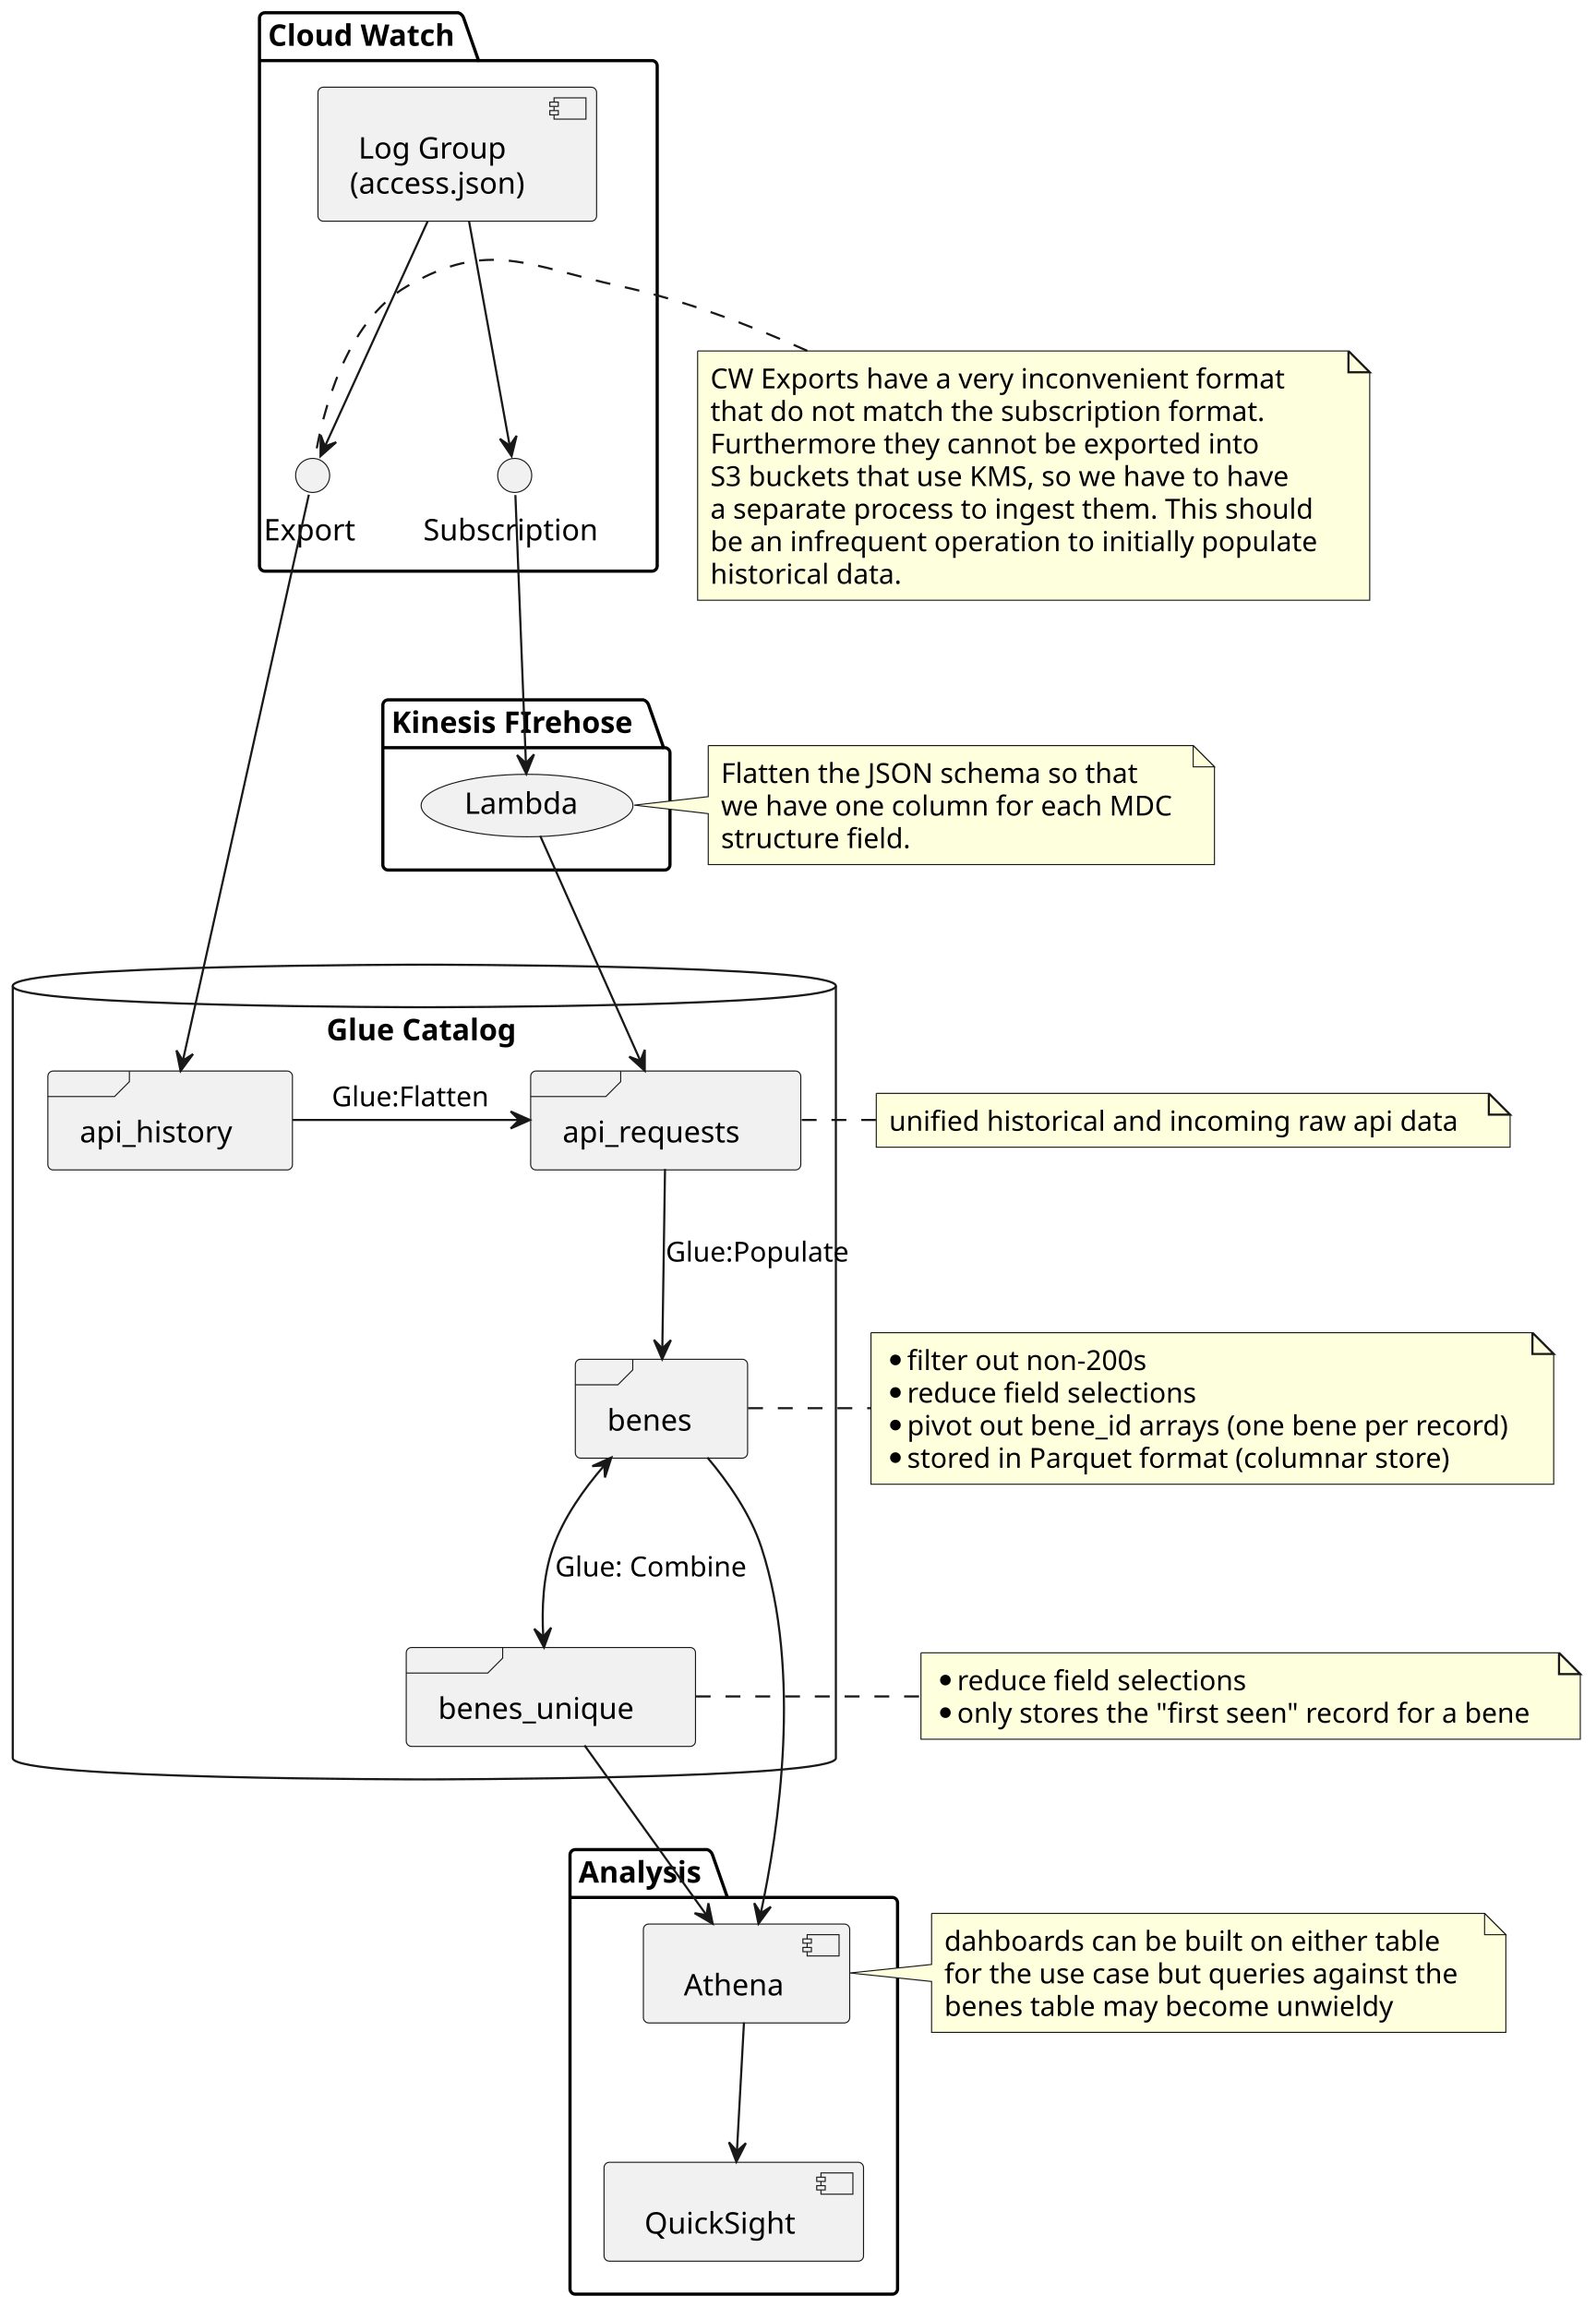
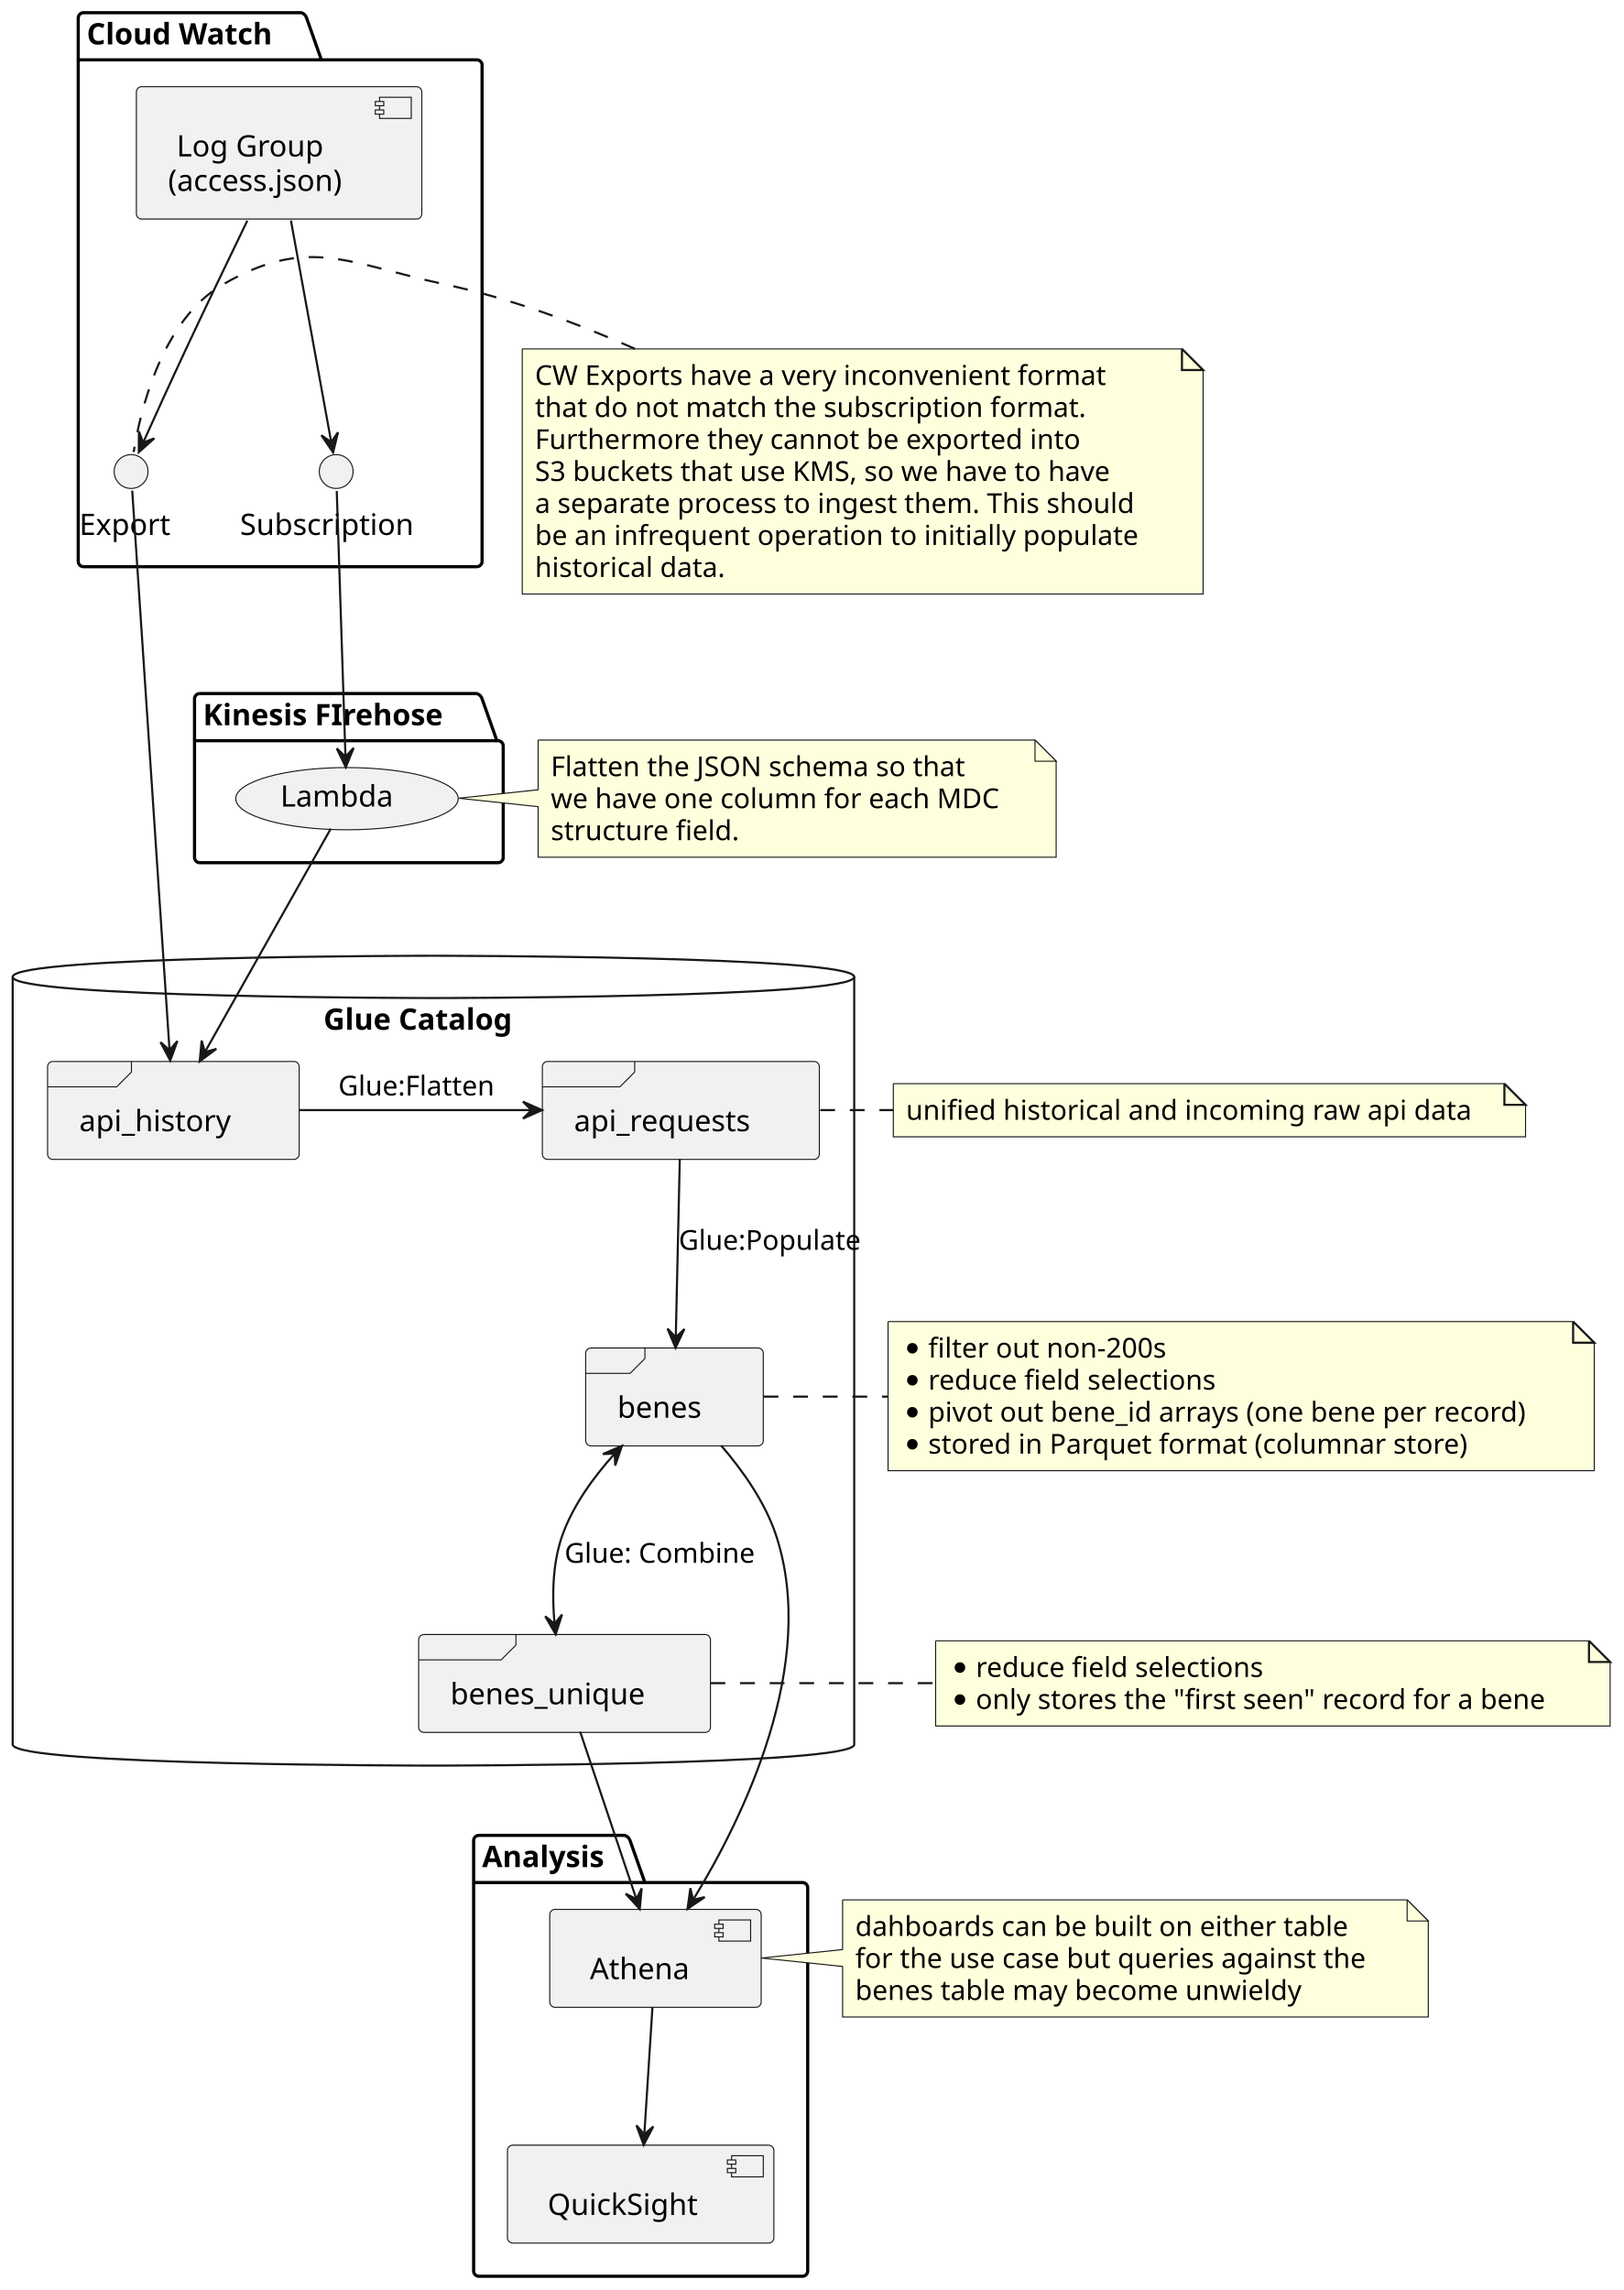
- <svg xmlns="http://www.w3.org/2000/svg" contentStyleType="text/css" height="1085px" preserveAspectRatio="none" style="width:750px;height:1085px;background:#FFFFFF;" version="1.1" viewBox="0 0 750 1085" width="750px" zoomAndPan="magnify">
+ <svg xmlns="http://www.w3.org/2000/svg" contentStyleType="text/css" height="1083px" preserveAspectRatio="none" style="width:768px;height:1083px;background:#FFFFFF;" version="1.1" viewBox="0 0 768 1083" width="768px" zoomAndPan="magnify">
  <defs />
  <g>
    <g id="cluster_Glue Catalog">
-       <path d="M6,463.5 C6,453.5 199.5,453.5 199.5,453.5 C199.5,453.5 393,453.5 393,463.5 L393,826.5 C393,836.5 199.5,836.5 199.5,836.5 C199.5,836.5 6,836.5 6,826.5 L6,463.5 " style="stroke:#181818;stroke-width:1.0;fill:none;" />
-       <path d="M6,463.5 C6,473.5 199.5,473.5 199.5,473.5 C199.5,473.5 393,473.5 393,463.5 " fill="none" style="stroke:#181818;stroke-width:1.0;" />
-       <text fill="#000000" font-family="sans-serif" font-size="14" font-weight="bold" lengthAdjust="spacing" textLength="92" x="153.5" y="489.035">Glue Catalog</text>
+       <path d="M6,462 C6,452 205,452 205,452 C205,452 404,452 404,462 L404,825 C404,835 205,835 205,835 C205,835 6,835 6,825 L6,462 " style="stroke:#181818;stroke-width:1.0;fill:none;" />
+       <path d="M6,462 C6,472 205,472 205,472 C205,472 404,472 404,462 " fill="none" style="stroke:#181818;stroke-width:1.0;" />
+       <text fill="#000000" font-family="sans-serif" font-size="14" font-weight="bold" lengthAdjust="spacing" textLength="104" x="153" y="486.995">Glue Catalog</text>
    </g>
    <g id="cluster_Cloud Watch">
-       <path d="M124.5,6 L215.5,6 A3.75,3.75 0 0 1 218,8.5 L225,28.488 L306.5,28.488 A2.5,2.5 0 0 1 309,30.988 L309,266 A2.5,2.5 0 0 1 306.5,268.5 L124.5,268.5 A2.5,2.5 0 0 1 122,266 L122,8.5 A2.5,2.5 0 0 1 124.5,6 " style="stroke:#000000;stroke-width:1.5;fill:none;" />
-       <line style="stroke:#000000;stroke-width:1.5;fill:none;" x1="122" x2="225" y1="28.488" y2="28.488" />
-       <text fill="#000000" font-family="sans-serif" font-size="14" font-weight="bold" lengthAdjust="spacing" textLength="90" x="126" y="21.535">Cloud Watch</text>
+       <path d="M39.5,6 L142.5,6 A3.75,3.75 0 0 1 145,8.5 L152,28.297 L225.5,28.297 A2.5,2.5 0 0 1 228,30.797 L228,265.5 A2.5,2.5 0 0 1 225.5,268 L39.5,268 A2.5,2.5 0 0 1 37,265.5 L37,8.5 A2.5,2.5 0 0 1 39.5,6 " style="stroke:#000000;stroke-width:1.5;fill:none;" />
+       <line style="stroke:#000000;stroke-width:1.5;fill:none;" x1="37" x2="152" y1="28.297" y2="28.297" />
+       <text fill="#000000" font-family="sans-serif" font-size="14" font-weight="bold" lengthAdjust="spacing" textLength="102" x="41" y="20.995">Cloud Watch</text>
    </g>
    <g id="cluster_Kinesis FIrehose">
-       <path d="M182.5,329 L302.5,329 A3.75,3.75 0 0 1 305,331.5 L312,351.488 L312.5,351.488 A2.5,2.5 0 0 1 315,353.988 L315,406.5 A2.5,2.5 0 0 1 312.5,409 L182.5,409 A2.5,2.5 0 0 1 180,406.5 L180,331.5 A2.5,2.5 0 0 1 182.5,329 " style="stroke:#000000;stroke-width:1.5;fill:none;" />
-       <line style="stroke:#000000;stroke-width:1.5;fill:none;" x1="180" x2="312" y1="351.488" y2="351.488" />
-       <text fill="#000000" font-family="sans-serif" font-size="14" font-weight="bold" lengthAdjust="spacing" textLength="119" x="184" y="344.535">Kinesis FIrehose</text>
+       <path d="M94.5,328 L225.5,328 A3.75,3.75 0 0 1 228,330.5 L235,350.297 L235.5,350.297 A2.5,2.5 0 0 1 238,352.797 L238,405.5 A2.5,2.5 0 0 1 235.5,408 L94.5,408 A2.5,2.5 0 0 1 92,405.5 L92,330.5 A2.5,2.5 0 0 1 94.5,328 " style="stroke:#000000;stroke-width:1.5;fill:none;" />
+       <line style="stroke:#000000;stroke-width:1.5;fill:none;" x1="92" x2="235" y1="350.297" y2="350.297" />
+       <text fill="#000000" font-family="sans-serif" font-size="14" font-weight="bold" lengthAdjust="spacing" textLength="130" x="96" y="342.995">Kinesis FIrehose</text>
    </g>
    <g id="cluster_Analysis">
-       <path d="M270.5,869.5 L332.5,869.5 A3.75,3.75 0 0 1 335,872 L342,891.988 L419.5,891.988 A2.5,2.5 0 0 1 422,894.488 L422,1076 A2.5,2.5 0 0 1 419.5,1078.5 L270.5,1078.5 A2.5,2.5 0 0 1 268,1076 L268,872 A2.5,2.5 0 0 1 270.5,869.5 " style="stroke:#000000;stroke-width:1.5;fill:none;" />
-       <line style="stroke:#000000;stroke-width:1.5;fill:none;" x1="268" x2="342" y1="891.988" y2="891.988" />
-       <text fill="#000000" font-family="sans-serif" font-size="14" font-weight="bold" lengthAdjust="spacing" textLength="61" x="272" y="885.035">Analysis</text>
+       <path d="M226.5,868 L295.5,868 A3.75,3.75 0 0 1 298,870.5 L305,890.297 L379.5,890.297 A2.5,2.5 0 0 1 382,892.797 L382,1074 A2.5,2.5 0 0 1 379.5,1076.5 L226.5,1076.5 A2.5,2.5 0 0 1 224,1074 L224,870.5 A2.5,2.5 0 0 1 226.5,868 " style="stroke:#000000;stroke-width:1.5;fill:none;" />
+       <line style="stroke:#000000;stroke-width:1.5;fill:none;" x1="224" x2="305" y1="890.297" y2="890.297" />
+       <text fill="#000000" font-family="sans-serif" font-size="14" font-weight="bold" lengthAdjust="spacing" textLength="68" x="228" y="882.995">Analysis</text>
    </g>
    <g id="elem_api_history">
-       <rect fill="#F1F1F1" height="46.488" rx="2.5" ry="2.5" style="stroke:#181818;stroke-width:0.5;" width="115" x="22.5" y="503.5" />
-       <path d="M60.833,503.5 L60.833,508.5 L53.833,515.5 L22.5,515.5 " fill="none" style="stroke:#181818;stroke-width:0.5;" />
-       <text fill="#000000" font-family="sans-serif" font-size="14" lengthAdjust="spacing" textLength="75" x="37.5" y="537.035">api_history</text>
+       <rect fill="#F1F1F1" height="46.297" rx="2.5" ry="2.5" style="stroke:#181818;stroke-width:0.5;" width="119" x="22.5" y="502" />
+       <path d="M62.167,502 L62.167,507 L55.167,514 L22.5,514 " fill="none" style="stroke:#181818;stroke-width:0.5;" />
+       <text fill="#000000" font-family="sans-serif" font-size="14" lengthAdjust="spacing" textLength="79" x="37.5" y="534.995">api_history</text>
    </g>
    <g id="elem_api_requests">
-       <rect fill="#F1F1F1" height="46.488" rx="2.5" ry="2.5" style="stroke:#181818;stroke-width:0.5;" width="127" x="249.5" y="503.5" />
-       <path d="M291.833,503.5 L291.833,508.5 L284.833,515.5 L249.5,515.5 " fill="none" style="stroke:#181818;stroke-width:0.5;" />
-       <text fill="#000000" font-family="sans-serif" font-size="14" lengthAdjust="spacing" textLength="87" x="264.5" y="537.035">api_requests</text>
+       <rect fill="#F1F1F1" height="46.297" rx="2.5" ry="2.5" style="stroke:#181818;stroke-width:0.5;" width="131" x="256.5" y="502" />
+       <path d="M300.167,502 L300.167,507 L293.167,514 L256.5,514 " fill="none" style="stroke:#181818;stroke-width:0.5;" />
+       <text fill="#000000" font-family="sans-serif" font-size="14" lengthAdjust="spacing" textLength="91" x="271.5" y="534.995">api_requests</text>
    </g>
    <g id="elem_benes">
-       <rect fill="#F1F1F1" height="46.488" rx="2.5" ry="2.5" style="stroke:#181818;stroke-width:0.5;" width="81" x="270.5" y="639" />
-       <path d="M297.5,639 L297.5,644 L290.5,651 L270.5,651 " fill="none" style="stroke:#181818;stroke-width:0.5;" />
-       <text fill="#000000" font-family="sans-serif" font-size="14" lengthAdjust="spacing" textLength="41" x="285.5" y="672.535">benes</text>
+       <rect fill="#F1F1F1" height="46.297" rx="2.5" ry="2.5" style="stroke:#181818;stroke-width:0.5;" width="84" x="277" y="637.5" />
+       <path d="M305,637.5 L305,642.5 L298,649.5 L277,649.5 " fill="none" style="stroke:#181818;stroke-width:0.5;" />
+       <text fill="#000000" font-family="sans-serif" font-size="14" lengthAdjust="spacing" textLength="44" x="292" y="670.495">benes</text>
    </g>
    <g id="elem_benes_unique">
-       <rect fill="#F1F1F1" height="46.488" rx="2.5" ry="2.5" style="stroke:#181818;stroke-width:0.5;" width="136" x="191" y="774.5" />
-       <path d="M236.333,774.5 L236.333,779.5 L229.333,786.5 L191,786.5 " fill="none" style="stroke:#181818;stroke-width:0.5;" />
-       <text fill="#000000" font-family="sans-serif" font-size="14" lengthAdjust="spacing" textLength="96" x="206" y="808.035">benes_unique</text>
+       <rect fill="#F1F1F1" height="46.297" rx="2.5" ry="2.5" style="stroke:#181818;stroke-width:0.5;" width="138" x="198" y="773" />
+       <path d="M244,773 L244,778 L237,785 L198,785 " fill="none" style="stroke:#181818;stroke-width:0.5;" />
+       <text fill="#000000" font-family="sans-serif" font-size="14" lengthAdjust="spacing" textLength="98" x="213" y="805.995">benes_unique</text>
    </g>
    <g id="elem_L">
-       <rect fill="#F1F1F1" height="62.977" rx="2.5" ry="2.5" style="stroke:#181818;stroke-width:0.5;" width="131" x="149.5" y="41" />
-       <rect fill="#F1F1F1" height="10" style="stroke:#181818;stroke-width:0.5;" width="15" x="260.5" y="46" />
-       <rect fill="#F1F1F1" height="2" style="stroke:#181818;stroke-width:0.5;" width="4" x="258.5" y="48" />
-       <rect fill="#F1F1F1" height="2" style="stroke:#181818;stroke-width:0.5;" width="4" x="258.5" y="52" />
-       <text fill="#000000" font-family="sans-serif" font-size="14" lengthAdjust="spacing" textLength="72" x="168.5" y="74.535">Log Group</text>
-       <text fill="#000000" font-family="sans-serif" font-size="14" lengthAdjust="spacing" textLength="87" x="164.5" y="91.023">(access.json)</text>
+       <rect fill="#F1F1F1" height="62.594" rx="2.5" ry="2.5" style="stroke:#181818;stroke-width:0.5;" width="135" x="64.5" y="41" />
+       <rect fill="#F1F1F1" height="10" style="stroke:#181818;stroke-width:0.5;" width="15" x="179.5" y="46" />
+       <rect fill="#F1F1F1" height="2" style="stroke:#181818;stroke-width:0.5;" width="4" x="177.5" y="48" />
+       <rect fill="#F1F1F1" height="2" style="stroke:#181818;stroke-width:0.5;" width="4" x="177.5" y="52" />
+       <text fill="#000000" font-family="sans-serif" font-size="14" lengthAdjust="spacing" textLength="74" x="83.5" y="73.995">Log Group</text>
+       <text fill="#000000" font-family="sans-serif" font-size="14" lengthAdjust="spacing" textLength="91" x="79.5" y="90.292">(access.json)</text>
    </g>
    <g id="elem_Export">
-       <ellipse cx="147" cy="223.5" fill="#F1F1F1" rx="8" ry="8" style="stroke:#181818;stroke-width:0.5;" />
-       <text fill="#000000" font-family="sans-serif" font-size="14" lengthAdjust="spacing" textLength="46" x="124" y="254.035">Export</text>
+       <ellipse cx="62" cy="223" fill="#F1F1F1" rx="8" ry="8" style="stroke:#181818;stroke-width:0.5;" />
+       <text fill="#000000" font-family="sans-serif" font-size="14" lengthAdjust="spacing" textLength="49" x="37.5" y="252.995">Export</text>
    </g>
    <g id="elem_Subscription">
-       <ellipse cx="242" cy="223.5" fill="#F1F1F1" rx="8" ry="8" style="stroke:#181818;stroke-width:0.5;" />
-       <text fill="#000000" font-family="sans-serif" font-size="14" lengthAdjust="spacing" textLength="86" x="199" y="254.035">Subscription</text>
+       <ellipse cx="159" cy="223" fill="#F1F1F1" rx="8" ry="8" style="stroke:#181818;stroke-width:0.5;" />
+       <text fill="#000000" font-family="sans-serif" font-size="14" lengthAdjust="spacing" textLength="91" x="113.5" y="252.995">Subscription</text>
    </g>
    <g id="elem_Lambda">
-       <ellipse cx="247.797" cy="378.691" fill="#F1F1F1" rx="49.797" ry="14.691" style="stroke:#181818;stroke-width:0.5;" />
-       <text fill="#000000" font-family="sans-serif" font-size="14" lengthAdjust="spacing" textLength="54" x="218.354" y="382.592">Lambda</text>
+       <ellipse cx="164.101" cy="377.715" fill="#F1F1F1" rx="52.601" ry="14.715" style="stroke:#181818;stroke-width:0.5;" />
+       <text fill="#000000" font-family="sans-serif" font-size="14" lengthAdjust="spacing" textLength="57" x="132.601" y="381.463">Lambda</text>
    </g>
    <g id="elem_A">
-       <rect fill="#F1F1F1" height="46.488" rx="2.5" ry="2.5" style="stroke:#181818;stroke-width:0.5;" width="97" x="302.5" y="904.5" />
-       <rect fill="#F1F1F1" height="10" style="stroke:#181818;stroke-width:0.5;" width="15" x="379.5" y="909.5" />
-       <rect fill="#F1F1F1" height="2" style="stroke:#181818;stroke-width:0.5;" width="4" x="377.5" y="911.5" />
-       <rect fill="#F1F1F1" height="2" style="stroke:#181818;stroke-width:0.5;" width="4" x="377.5" y="915.5" />
-       <text fill="#000000" font-family="sans-serif" font-size="14" lengthAdjust="spacing" textLength="49" x="321.5" y="938.035">Athena</text>
+       <rect fill="#F1F1F1" height="46.297" rx="2.5" ry="2.5" style="stroke:#181818;stroke-width:0.5;" width="100" x="260" y="903" />
+       <rect fill="#F1F1F1" height="10" style="stroke:#181818;stroke-width:0.5;" width="15" x="340" y="908" />
+       <rect fill="#F1F1F1" height="2" style="stroke:#181818;stroke-width:0.5;" width="4" x="338" y="910" />
+       <rect fill="#F1F1F1" height="2" style="stroke:#181818;stroke-width:0.5;" width="4" x="338" y="914" />
+       <text fill="#000000" font-family="sans-serif" font-size="14" lengthAdjust="spacing" textLength="52" x="279" y="935.995">Athena</text>
    </g>
    <g id="elem_ QuickSight ">
-       <rect fill="#F1F1F1" height="46.488" rx="2.5" ry="2.5" style="stroke:#181818;stroke-width:0.5;" width="122" x="284" y="1016.5" />
-       <rect fill="#F1F1F1" height="10" style="stroke:#181818;stroke-width:0.5;" width="15" x="386" y="1021.5" />
-       <rect fill="#F1F1F1" height="2" style="stroke:#181818;stroke-width:0.5;" width="4" x="384" y="1023.5" />
-       <rect fill="#F1F1F1" height="2" style="stroke:#181818;stroke-width:0.5;" width="4" x="384" y="1027.5" />
-       <text fill="#000000" font-family="sans-serif" font-size="14" lengthAdjust="spacing" textLength="74" x="303" y="1050.035">QuickSight</text>
+       <rect fill="#F1F1F1" height="46.297" rx="2.5" ry="2.5" style="stroke:#181818;stroke-width:0.5;" width="126" x="240" y="1014.5" />
+       <rect fill="#F1F1F1" height="10" style="stroke:#181818;stroke-width:0.5;" width="15" x="346" y="1019.5" />
+       <rect fill="#F1F1F1" height="2" style="stroke:#181818;stroke-width:0.5;" width="4" x="344" y="1021.5" />
+       <rect fill="#F1F1F1" height="2" style="stroke:#181818;stroke-width:0.5;" width="4" x="344" y="1025.5" />
+       <text fill="#000000" font-family="sans-serif" font-size="14" lengthAdjust="spacing" textLength="78" x="259" y="1047.495">QuickSight</text>
    </g>
-     <g id="elem_GMN22">
-       <path d="M412,514 L412,539.311 L710,539.311 L710,524 L700,514 L412,514 " fill="#FEFFDD" style="stroke:#181818;stroke-width:0.5;" />
-       <path d="M700,514 L700,524 L710,524 L700,514 " fill="#FEFFDD" style="stroke:#181818;stroke-width:1.0;" />
-       <text fill="#000000" font-family="sans-serif" font-size="13" lengthAdjust="spacing" textLength="277" x="418" y="531.568">unified historical and incoming raw api data</text>
+     <g id="elem_GMN2641175">
+       <path d="M422.5,512.5 L422.5,537.633 L721.5,537.633 L721.5,522.5 L711.5,512.5 L422.5,512.5 " fill="#FEFFDD" style="stroke:#181818;stroke-width:0.5;" />
+       <path d="M711.5,512.5 L711.5,522.5 L721.5,522.5 L711.5,512.5 " fill="#FEFFDD" style="stroke:#181818;stroke-width:1.0;" />
+       <text fill="#000000" font-family="sans-serif" font-size="13" lengthAdjust="spacing" textLength="278" x="428.5" y="529.567">unified historical and incoming raw api data</text>
    </g>
-     <g id="elem_GMN25">
-       <path d="M409.5,626.5 L409.5,697.742 L730.5,697.742 L730.5,636.5 L720.5,626.5 L409.5,626.5 " fill="#FEFFDD" style="stroke:#181818;stroke-width:0.5;" />
-       <path d="M720.5,626.5 L720.5,636.5 L730.5,636.5 L720.5,626.5 " fill="#FEFFDD" style="stroke:#181818;stroke-width:1.0;" />
-       <ellipse cx="421" cy="639.311" fill="#000000" rx="2.5" ry="2.5" style="stroke:#000000;stroke-width:0.0;" />
-       <text fill="#000000" font-family="sans-serif" font-size="13" lengthAdjust="spacing" textLength="122" x="426.5" y="644.068">filter out non-200s</text>
-       <ellipse cx="421" cy="654.621" fill="#000000" rx="2.5" ry="2.5" style="stroke:#000000;stroke-width:0.0;" />
-       <text fill="#000000" font-family="sans-serif" font-size="13" lengthAdjust="spacing" textLength="142" x="426.5" y="659.379">reduce field selections</text>
-       <ellipse cx="421" cy="669.932" fill="#000000" rx="2.5" ry="2.5" style="stroke:#000000;stroke-width:0.0;" />
-       <text fill="#000000" font-family="sans-serif" font-size="13" lengthAdjust="spacing" textLength="289" x="426.5" y="674.689">pivot out bene_id arrays (one bene per record)</text>
-       <ellipse cx="421" cy="685.242" fill="#000000" rx="2.5" ry="2.5" style="stroke:#000000;stroke-width:0.0;" />
-       <text fill="#000000" font-family="sans-serif" font-size="13" lengthAdjust="spacing" textLength="260" x="426.5" y="690">stored in Parquet format (columnar store)</text>
+     <g id="elem_GMN2641178">
+       <path d="M420,625 L420,695.531 L754,695.531 L754,635 L744,625 L420,625 " fill="#FEFFDD" style="stroke:#181818;stroke-width:0.5;" />
+       <path d="M744,625 L744,635 L754,635 L744,625 " fill="#FEFFDD" style="stroke:#181818;stroke-width:1.0;" />
+       <ellipse cx="431.5" cy="637.633" fill="#000000" rx="2.5" ry="2.5" style="stroke:#000000;stroke-width:0.0;" />
+       <text fill="#000000" font-family="sans-serif" font-size="13" lengthAdjust="spacing" textLength="118" x="439" y="642.067">filter out non-200s</text>
+       <ellipse cx="431.5" cy="652.766" fill="#000000" rx="2.5" ry="2.5" style="stroke:#000000;stroke-width:0.0;" />
+       <text fill="#000000" font-family="sans-serif" font-size="13" lengthAdjust="spacing" textLength="143" x="439" y="657.2">reduce field selections</text>
+       <ellipse cx="431.5" cy="667.898" fill="#000000" rx="2.5" ry="2.5" style="stroke:#000000;stroke-width:0.0;" />
+       <text fill="#000000" font-family="sans-serif" font-size="13" lengthAdjust="spacing" textLength="300" x="439" y="672.332">pivot out bene_id arrays (one bene per record)</text>
+       <ellipse cx="431.5" cy="683.031" fill="#000000" rx="2.5" ry="2.5" style="stroke:#000000;stroke-width:0.0;" />
+       <text fill="#000000" font-family="sans-serif" font-size="13" lengthAdjust="spacing" textLength="269" x="439" y="687.465">stored in Parquet format (columnar store)</text>
    </g>
-     <g id="elem_GMN28">
-       <path d="M433,777 L433,817.621 L743,817.621 L743,787 L733,777 L433,777 " fill="#FEFFDD" style="stroke:#181818;stroke-width:0.5;" />
-       <path d="M733,777 L733,787 L743,787 L733,777 " fill="#FEFFDD" style="stroke:#181818;stroke-width:1.0;" />
-       <ellipse cx="444.5" cy="789.811" fill="#000000" rx="2.5" ry="2.5" style="stroke:#000000;stroke-width:0.0;" />
-       <text fill="#000000" font-family="sans-serif" font-size="13" lengthAdjust="spacing" textLength="142" x="450" y="794.568">reduce field selections</text>
-       <ellipse cx="444.5" cy="805.121" fill="#000000" rx="2.5" ry="2.5" style="stroke:#000000;stroke-width:0.0;" />
-       <text fill="#000000" font-family="sans-serif" font-size="13" lengthAdjust="spacing" textLength="278" x="450" y="809.879">only stores the "first seen" record for a bene</text>
+     <g id="elem_GMN2641181">
+       <path d="M442.5,776 L442.5,816.266 L761.5,816.266 L761.5,786 L751.5,776 L442.5,776 " fill="#FEFFDD" style="stroke:#181818;stroke-width:0.5;" />
+       <path d="M751.5,776 L751.5,786 L761.5,786 L751.5,776 " fill="#FEFFDD" style="stroke:#181818;stroke-width:1.0;" />
+       <ellipse cx="454" cy="788.633" fill="#000000" rx="2.5" ry="2.5" style="stroke:#000000;stroke-width:0.0;" />
+       <text fill="#000000" font-family="sans-serif" font-size="13" lengthAdjust="spacing" textLength="143" x="461.5" y="793.067">reduce field selections</text>
+       <ellipse cx="454" cy="803.766" fill="#000000" rx="2.5" ry="2.5" style="stroke:#000000;stroke-width:0.0;" />
+       <text fill="#000000" font-family="sans-serif" font-size="13" lengthAdjust="spacing" textLength="285" x="461.5" y="808.2">only stores the "first seen" record for a bene</text>
    </g>
-     <g id="elem_GMN38">
-       <path d="M328,165 L328,282.174 L644,282.174 L644,175 L634,165 L328,165 " fill="#FEFFDD" style="stroke:#181818;stroke-width:0.5;" />
-       <path d="M634,165 L634,175 L644,175 L634,165 " fill="#FEFFDD" style="stroke:#181818;stroke-width:1.0;" />
-       <text fill="#000000" font-family="sans-serif" font-size="13" lengthAdjust="spacing" textLength="277" x="334" y="182.568">CW Exports have a very inconvenient format</text>
-       <text fill="#000000" font-family="sans-serif" font-size="13" lengthAdjust="spacing" textLength="270" x="334" y="197.879">that do not match the subscription format.</text>
-       <text fill="#000000" font-family="sans-serif" font-size="13" lengthAdjust="spacing" textLength="263" x="334" y="213.19">Furthermore they cannot be exported into</text>
-       <text fill="#000000" font-family="sans-serif" font-size="13" lengthAdjust="spacing" textLength="281" x="334" y="228.5">S3 buckets that use KMS, so we have to have</text>
-       <text fill="#000000" font-family="sans-serif" font-size="13" lengthAdjust="spacing" textLength="295" x="334" y="243.81">a separate process to ingest them. This should</text>
-       <text fill="#000000" font-family="sans-serif" font-size="13" lengthAdjust="spacing" textLength="294" x="334" y="259.121">be an infrequent operation to initially populate</text>
-       <text fill="#000000" font-family="sans-serif" font-size="13" lengthAdjust="spacing" textLength="94" x="334" y="274.432">historical data.</text>
+     <g id="elem_GMN2641191">
+       <path d="M247,165 L247,280.93 L569,280.93 L569,175 L559,165 L247,165 " fill="#FEFFDD" style="stroke:#181818;stroke-width:0.5;" />
+       <path d="M559,165 L559,175 L569,175 L559,165 " fill="#FEFFDD" style="stroke:#181818;stroke-width:1.0;" />
+       <text fill="#000000" font-family="sans-serif" font-size="13" lengthAdjust="spacing" textLength="290" x="253" y="182.067">CW Exports have a very inconvenient format</text>
+       <text fill="#000000" font-family="sans-serif" font-size="13" lengthAdjust="spacing" textLength="274" x="253" y="197.2">that do not match the subscription format.</text>
+       <text fill="#000000" font-family="sans-serif" font-size="13" lengthAdjust="spacing" textLength="271" x="253" y="212.333">Furthermore they cannot be exported into</text>
+       <text fill="#000000" font-family="sans-serif" font-size="13" lengthAdjust="spacing" textLength="292" x="253" y="227.465">S3 buckets that use KMS, so we have to have</text>
+       <text fill="#000000" font-family="sans-serif" font-size="13" lengthAdjust="spacing" textLength="301" x="253" y="242.598">a separate process to ingest them. This should</text>
+       <text fill="#000000" font-family="sans-serif" font-size="13" lengthAdjust="spacing" textLength="296" x="253" y="257.731">be an infrequent operation to initially populate</text>
+       <text fill="#000000" font-family="sans-serif" font-size="13" lengthAdjust="spacing" textLength="94" x="253" y="272.864">historical data.</text>
    </g>
-     <g id="elem_GMN45">
-       <path d="M333,350.5 L333,374.5 L298.2,378.5 L333,382.5 L333,406.432 A0,0 0 0 0 333,406.432 L571,406.432 A0,0 0 0 0 571,406.432 L571,360.5 L561,350.5 L333,350.5 A0,0 0 0 0 333,350.5 " fill="#FEFFDD" style="stroke:#181818;stroke-width:0.5;" />
-       <path d="M561,350.5 L561,360.5 L571,360.5 L561,350.5 " fill="#FEFFDD" style="stroke:#181818;stroke-width:0.5;" />
-       <text fill="#000000" font-family="sans-serif" font-size="13" lengthAdjust="spacing" textLength="202" x="339" y="368.068">Flatten the JSON schema so that</text>
-       <text fill="#000000" font-family="sans-serif" font-size="13" lengthAdjust="spacing" textLength="217" x="339" y="383.379">we have one column for each MDC</text>
-       <text fill="#000000" font-family="sans-serif" font-size="13" lengthAdjust="spacing" textLength="93" x="339" y="398.69">structure field.</text>
+     <g id="elem_GMN2641198">
+       <path d="M254.5,350 L254.5,373.5 L216.834,377.5 L254.5,381.5 L254.5,405.398 A0,0 0 0 0 254.5,405.398 L499.5,405.398 A0,0 0 0 0 499.5,405.398 L499.5,360 L489.5,350 L254.5,350 A0,0 0 0 0 254.5,350 " fill="#FEFFDD" style="stroke:#181818;stroke-width:0.5;" />
+       <path d="M489.5,350 L489.5,360 L499.5,360 L489.5,350 " fill="#FEFFDD" style="stroke:#181818;stroke-width:0.5;" />
+       <text fill="#000000" font-family="sans-serif" font-size="13" lengthAdjust="spacing" textLength="208" x="260.5" y="367.067">Flatten the JSON schema so that</text>
+       <text fill="#000000" font-family="sans-serif" font-size="13" lengthAdjust="spacing" textLength="224" x="260.5" y="382.2">we have one column for each MDC</text>
+       <text fill="#000000" font-family="sans-serif" font-size="13" lengthAdjust="spacing" textLength="93" x="260.5" y="397.332">structure field.</text>
    </g>
-     <g id="elem_GMN57">
-       <path d="M438,899.5 L438,923.5 L399.56,927.5 L438,931.5 L438,955.432 A0,0 0 0 0 438,955.432 L708,955.432 A0,0 0 0 0 708,955.432 L708,909.5 L698,899.5 L438,899.5 A0,0 0 0 0 438,899.5 " fill="#FEFFDD" style="stroke:#181818;stroke-width:0.5;" />
-       <path d="M698,899.5 L698,909.5 L708,909.5 L698,899.5 " fill="#FEFFDD" style="stroke:#181818;stroke-width:0.5;" />
-       <text fill="#000000" font-family="sans-serif" font-size="13" lengthAdjust="spacing" textLength="239" x="444" y="917.068">dahboards can be built on either table</text>
-       <text fill="#000000" font-family="sans-serif" font-size="13" lengthAdjust="spacing" textLength="249" x="444" y="932.379">for the use case but queries against the</text>
-       <text fill="#000000" font-family="sans-serif" font-size="13" lengthAdjust="spacing" textLength="215" x="444" y="947.689">benes table may become unwieldy</text>
+     <g id="elem_GMN2641210">
+       <path d="M398.5,898.5 L398.5,922 L360.1,926 L398.5,930 L398.5,953.898 A0,0 0 0 0 398.5,953.898 L675.5,953.898 A0,0 0 0 0 675.5,953.898 L675.5,908.5 L665.5,898.5 L398.5,898.5 A0,0 0 0 0 398.5,898.5 " fill="#FEFFDD" style="stroke:#181818;stroke-width:0.5;" />
+       <path d="M665.5,898.5 L665.5,908.5 L675.5,908.5 L665.5,898.5 " fill="#FEFFDD" style="stroke:#181818;stroke-width:0.5;" />
+       <text fill="#000000" font-family="sans-serif" font-size="13" lengthAdjust="spacing" textLength="243" x="404.5" y="915.567">dahboards can be built on either table</text>
+       <text fill="#000000" font-family="sans-serif" font-size="13" lengthAdjust="spacing" textLength="256" x="404.5" y="930.7">for the use case but queries against the</text>
+       <text fill="#000000" font-family="sans-serif" font-size="13" lengthAdjust="spacing" textLength="225" x="404.5" y="945.832">benes table may become unwieldy</text>
    </g>
-     <g id="link_api_requests_GMN22">
-       <path d="M376.94,526.5 C388.56,526.5 400.18,526.5 411.81,526.5 " fill="none" id="api_requests-GMN22" style="stroke:#181818;stroke-width:1.0;stroke-dasharray:7.0,7.0;" />
+     <g id="link_api_requests_GMN2641175">
+       <path d="M387.918,525 C399.423,525 410.928,525 422.433,525 " fill="none" id="api_requests-GMN2641175" style="stroke:#181818;stroke-width:1.0;stroke-dasharray:7.0,7.0;" />
    </g>
-     <g id="link_benes_GMN25">
-       <path d="M351.72,662 C370.91,662 390.09,662 409.28,662 " fill="none" id="benes-GMN25" style="stroke:#181818;stroke-width:1.0;stroke-dasharray:7.0,7.0;" />
+     <g id="link_benes_GMN2641178">
+       <path d="M361.137,660.5 C380.694,660.5 400.251,660.5 419.808,660.5 " fill="none" id="benes-GMN2641178" style="stroke:#181818;stroke-width:1.0;stroke-dasharray:7.0,7.0;" />
    </g>
-     <g id="link_benes_unique_GMN28">
-       <path d="M327.11,797.5 C362.36,797.5 397.6,797.5 432.84,797.5 " fill="none" id="benes_unique-GMN28" style="stroke:#181818;stroke-width:1.0;stroke-dasharray:7.0,7.0;" />
+     <g id="link_benes_unique_GMN2641181">
+       <path d="M336.028,796 C371.439,796 406.85,796 442.261,796 " fill="none" id="benes_unique-GMN2641181" style="stroke:#181818;stroke-width:1.0;stroke-dasharray:7.0,7.0;" />
    </g>
    <g id="link_L_Export">
-       <path d="M201.08,104.01 C186.26,136.47 163.54,186.27 152.89,209.6 " fill="none" id="L-to-Export" style="stroke:#181818;stroke-width:1.0;" />
-       <polygon fill="#181818" points="150.69,214.42,158.063,207.891,152.764,209.871,150.784,204.572,150.69,214.42" style="stroke:#181818;stroke-width:1.0;" />
+       <path d="M116.976,104.344 C108.399,122.051 97.496,144.728 88,165 C80.894,180.168 72.929,197.714 67.71,209.288 " fill="none" id="L-to-Export" style="stroke:#181818;stroke-width:1.0;" />
+       <polygon fill="#181818" points="65.651,213.858,72.994,207.294,67.704,209.299,65.699,204.009,65.651,213.858" style="stroke:#181818;stroke-width:1.0;" />
    </g>
    <g id="link_Export_api_history">
-       <path d="M145.21,232.55 C136.75,270.56 100.61,432.93 86.08,498.19 " fill="none" id="Export-to-api_history" style="stroke:#181818;stroke-width:1.0;" />
-       <polygon fill="#181818" points="84.91,503.45,90.772,495.536,85.998,498.57,82.964,493.795,84.91,503.45" style="stroke:#181818;stroke-width:1.0;" />
+       <path d="M62.535,232.024 C65.055,269.818 75.797,430.963 80.154,496.308 " fill="none" id="Export-to-api_history" style="stroke:#181818;stroke-width:1.0;" />
+       <polygon fill="#181818" points="80.506,501.587,83.898,492.341,80.173,496.598,75.915,492.873,80.506,501.587" style="stroke:#181818;stroke-width:1.0;" />
    </g>
    <g id="link_L_Subscription">
-       <path d="M220.53,104.01 C226.39,136.33 235.36,185.85 239.61,209.31 " fill="none" id="L-to-Subscription" style="stroke:#181818;stroke-width:1.0;" />
-       <polygon fill="#181818" points="240.54,214.42,242.885,204.854,239.656,209.499,235.011,206.269,240.54,214.42" style="stroke:#181818;stroke-width:1.0;" />
+       <path d="M137.594,104.269 C143.457,136.515 152.392,185.655 156.621,208.917 " fill="none" id="L-to-Subscription" style="stroke:#181818;stroke-width:1.0;" />
+       <polygon fill="#181818" points="157.544,213.991,159.869,204.421,156.65,209.072,151.999,205.852,157.544,213.991" style="stroke:#181818;stroke-width:1.0;" />
    </g>
-     <g id="link_GMN38_Export">
-       <path d="M379.56,164.92 C351.71,152.38 321.16,140.96 291.5,134.5 C248.07,125.04 229.96,112.23 191.5,134.5 C162.05,151.56 151.57,195.07 148.31,214.21 " fill="none" id="GMN38-Export" style="stroke:#181818;stroke-width:1.0;stroke-dasharray:7.0,7.0;" />
+     <g id="link_GMN2641191_Export">
+       <path d="M300.325,164.966 C271.91,152.407 240.721,140.961 210.5,134.5 C164.865,124.743 145.883,111.112 105.5,134.5 C76.314,151.403 66.287,194.699 63.216,213.758 " fill="none" id="GMN2641191-Export" style="stroke:#181818;stroke-width:1.0;stroke-dasharray:7.0,7.0;" />
    </g>
    <g id="link_Subscription_Lambda">
-       <path d="M242.32,232.73 C243.25,256.41 245.95,325.21 247.26,358.72 " fill="none" id="Subscription-to-Lambda" style="stroke:#181818;stroke-width:1.0;" />
-       <polygon fill="#181818" points="247.46,363.78,251.096,354.627,247.26,358.784,243.102,354.948,247.46,363.78" style="stroke:#181818;stroke-width:1.0;" />
+       <path d="M159.269,232.199 C160.043,255.807 162.291,324.377 163.386,357.778 " fill="none" id="Subscription-to-Lambda" style="stroke:#181818;stroke-width:1.0;" />
+       <polygon fill="#181818" points="163.552,362.824,167.254,353.697,163.388,357.827,159.258,353.96,163.552,362.824" style="stroke:#181818;stroke-width:1.0;" />
    </g>
-     <g id="link_Lambda_api_requests">
-       <path d="M254,392.97 C264.65,416.9 287.05,467.21 300.98,498.49 " fill="none" id="Lambda-to-api_requests" style="stroke:#181818;stroke-width:1.0;" />
-       <polygon fill="#181818" points="303.14,503.35,303.146,493.501,301.112,498.78,295.833,496.746,303.14,503.35" style="stroke:#181818;stroke-width:1.0;" />
+     <g id="link_Lambda_api_history">
+       <path d="M156.433,391.927 C142.942,415.866 114.508,466.318 96.951,497.471 " fill="none" id="Lambda-to-api_history" style="stroke:#181818;stroke-width:1.0;" />
+       <polygon fill="#181818" points="94.443,501.921,102.347,496.046,96.899,497.565,95.379,492.117,94.443,501.921" style="stroke:#181818;stroke-width:1.0;" />
    </g>
    <g id="link_api_history_api_requests">
-       <path d="M137.6,526.5 C169.7,526.5 209.91,526.5 243.73,526.5 " fill="none" id="api_history-to-api_requests" style="stroke:#181818;stroke-width:1.0;" />
-       <polygon fill="#181818" points="249.1,526.5,240.1,522.5,244.1,526.5,240.1,530.5,249.1,526.5" style="stroke:#181818;stroke-width:1.0;" />
-       <text fill="#000000" font-family="sans-serif" font-size="13" lengthAdjust="spacing" textLength="75" x="156" y="520.068">Glue:Flatten</text>
+       <path d="M141.634,525 C174.846,525 216.4,525 251.249,525 " fill="none" id="api_history-to-api_requests" style="stroke:#181818;stroke-width:1.0;" />
+       <polygon fill="#181818" points="256.34,525,247.34,521,251.34,525,247.34,529,256.34,525" style="stroke:#181818;stroke-width:1.0;" />
+       <text fill="#000000" font-family="sans-serif" font-size="13" lengthAdjust="spacing" textLength="78" x="160" y="518.067">Glue:Flatten</text>
    </g>
    <g id="link_api_requests_benes">
-       <path d="M312.67,549.54 C312.32,572.64 311.78,608.94 311.41,633.8 " fill="none" id="api_requests-to-benes" style="stroke:#181818;stroke-width:1.0;" />
-       <polygon fill="#181818" points="311.33,638.92,315.458,629.978,311.401,633.92,307.459,629.864,311.33,638.92" style="stroke:#181818;stroke-width:1.0;" />
-       <text fill="#000000" font-family="sans-serif" font-size="13" lengthAdjust="spacing" textLength="86" x="313" y="593.068">Glue:Populate</text>
+       <path d="M321.505,548.045 C320.986,571.138 320.17,607.442 319.611,632.301 " fill="none" id="api_requests-to-benes" style="stroke:#181818;stroke-width:1.0;" />
+       <polygon fill="#181818" points="319.496,637.422,323.698,628.515,319.609,632.423,315.7,628.334,319.496,637.422" style="stroke:#181818;stroke-width:1.0;" />
+       <text fill="#000000" font-family="sans-serif" font-size="13" lengthAdjust="spacing" textLength="90" x="321" y="591.067">Glue:Populate</text>
    </g>
    <g id="link_benes_benes_unique">
-       <path d="M283.97,689.08 C274.52,699.97 265.03,713.37 260,727.5 C255.29,740.75 254.69,756.36 255.42,769.38 " fill="none" id="benes-benes_unique" style="stroke:#181818;stroke-width:1.0;" />
-       <polygon fill="#181818" points="255.77,774.42,259.145,765.167,255.428,769.432,251.164,765.715,255.77,774.42" style="stroke:#181818;stroke-width:1.0;" />
-       <polygon fill="#181818" points="287.44,685.19,278.462,689.24,284.11,688.92,284.43,694.568,287.44,685.19" style="stroke:#181818;stroke-width:1.0;" />
-       <text fill="#000000" font-family="sans-serif" font-size="13" lengthAdjust="spacing" textLength="92" x="261" y="741.068">Glue: Combine</text>
+       <path d="M290.566,687.643 C280.82,698.452 271.092,711.782 266,726 C261.257,739.243 261.075,754.853 262.268,767.873 " fill="none" id="benes-benes_unique" style="stroke:#181818;stroke-width:1.0;" />
+       <polygon fill="#181818" points="262.808,772.909,265.823,763.533,262.274,767.938,257.869,764.388,262.808,772.909" style="stroke:#181818;stroke-width:1.0;" />
+       <polygon fill="#181818" points="294.149,683.777,285.098,687.659,290.75,687.444,290.965,693.097,294.149,683.777" style="stroke:#181818;stroke-width:1.0;" />
+       <text fill="#000000" font-family="sans-serif" font-size="13" lengthAdjust="spacing" textLength="95" x="267" y="739.067">Glue: Combine</text>
    </g>
    <g id="link_A_ QuickSight ">
-       <path d="M349.79,950.76 C348.83,968.2 347.51,992.56 346.49,1011.18 " fill="none" id="A-to- QuickSight " style="stroke:#181818;stroke-width:1.0;" />
-       <polygon fill="#181818" points="346.21,1016.27,350.693,1007.501,346.482,1011.277,342.705,1007.066,346.21,1016.27" style="stroke:#181818;stroke-width:1.0;" />
+       <path d="M308.583,949.159 C307.473,966.524 305.924,990.767 304.738,1009.307 " fill="none" id="A-to- QuickSight " style="stroke:#181818;stroke-width:1.0;" />
+       <polygon fill="#181818" points="304.414,1014.374,308.98,1005.648,304.733,1009.384,300.997,1005.137,304.414,1014.374" style="stroke:#181818;stroke-width:1.0;" />
    </g>
    <g id="link_benes_A">
-       <path d="M332.59,685.18 C342.38,696.78 352.89,711.82 358,727.5 C377.16,786.33 366.11,860.16 357.72,899.27 " fill="none" id="benes-to-A" style="stroke:#181818;stroke-width:1.0;" />
-       <polygon fill="#181818" points="356.61,904.32,362.445,896.386,357.681,899.436,354.631,894.672,356.61,904.32" style="stroke:#181818;stroke-width:1.0;" />
+       <path d="M341.039,683.598 C351.038,695.186 361.777,710.232 367,726 C387.199,786.975 351.408,859.811 327.963,898.223 " fill="none" id="benes-to-A" style="stroke:#181818;stroke-width:1.0;" />
+       <polygon fill="#181818" points="325.169,902.733,333.308,897.187,327.801,898.482,326.507,892.975,325.169,902.733" style="stroke:#181818;stroke-width:1.0;" />
    </g>
    <g id="link_benes_unique_A">
-       <path d="M274.82,820.5 C290.68,842.58 315.12,876.58 332.02,900.09 " fill="none" id="benes_unique-to-A" style="stroke:#181818;stroke-width:1.0;" />
-       <polygon fill="#181818" points="335.08,904.35,333.072,894.708,332.16,900.291,326.577,899.38,335.08,904.35" style="stroke:#181818;stroke-width:1.0;" />
+       <path d="M274.392,819.004 C281.745,840.892 293.04,874.514 300.931,898.004 " fill="none" id="benes_unique-to-A" style="stroke:#181818;stroke-width:1.0;" />
+       <polygon fill="#181818" points="302.561,902.855,303.488,893.05,300.97,898.115,295.904,895.596,302.561,902.855" style="stroke:#181818;stroke-width:1.0;" />
    </g>
  </g>
</svg>
